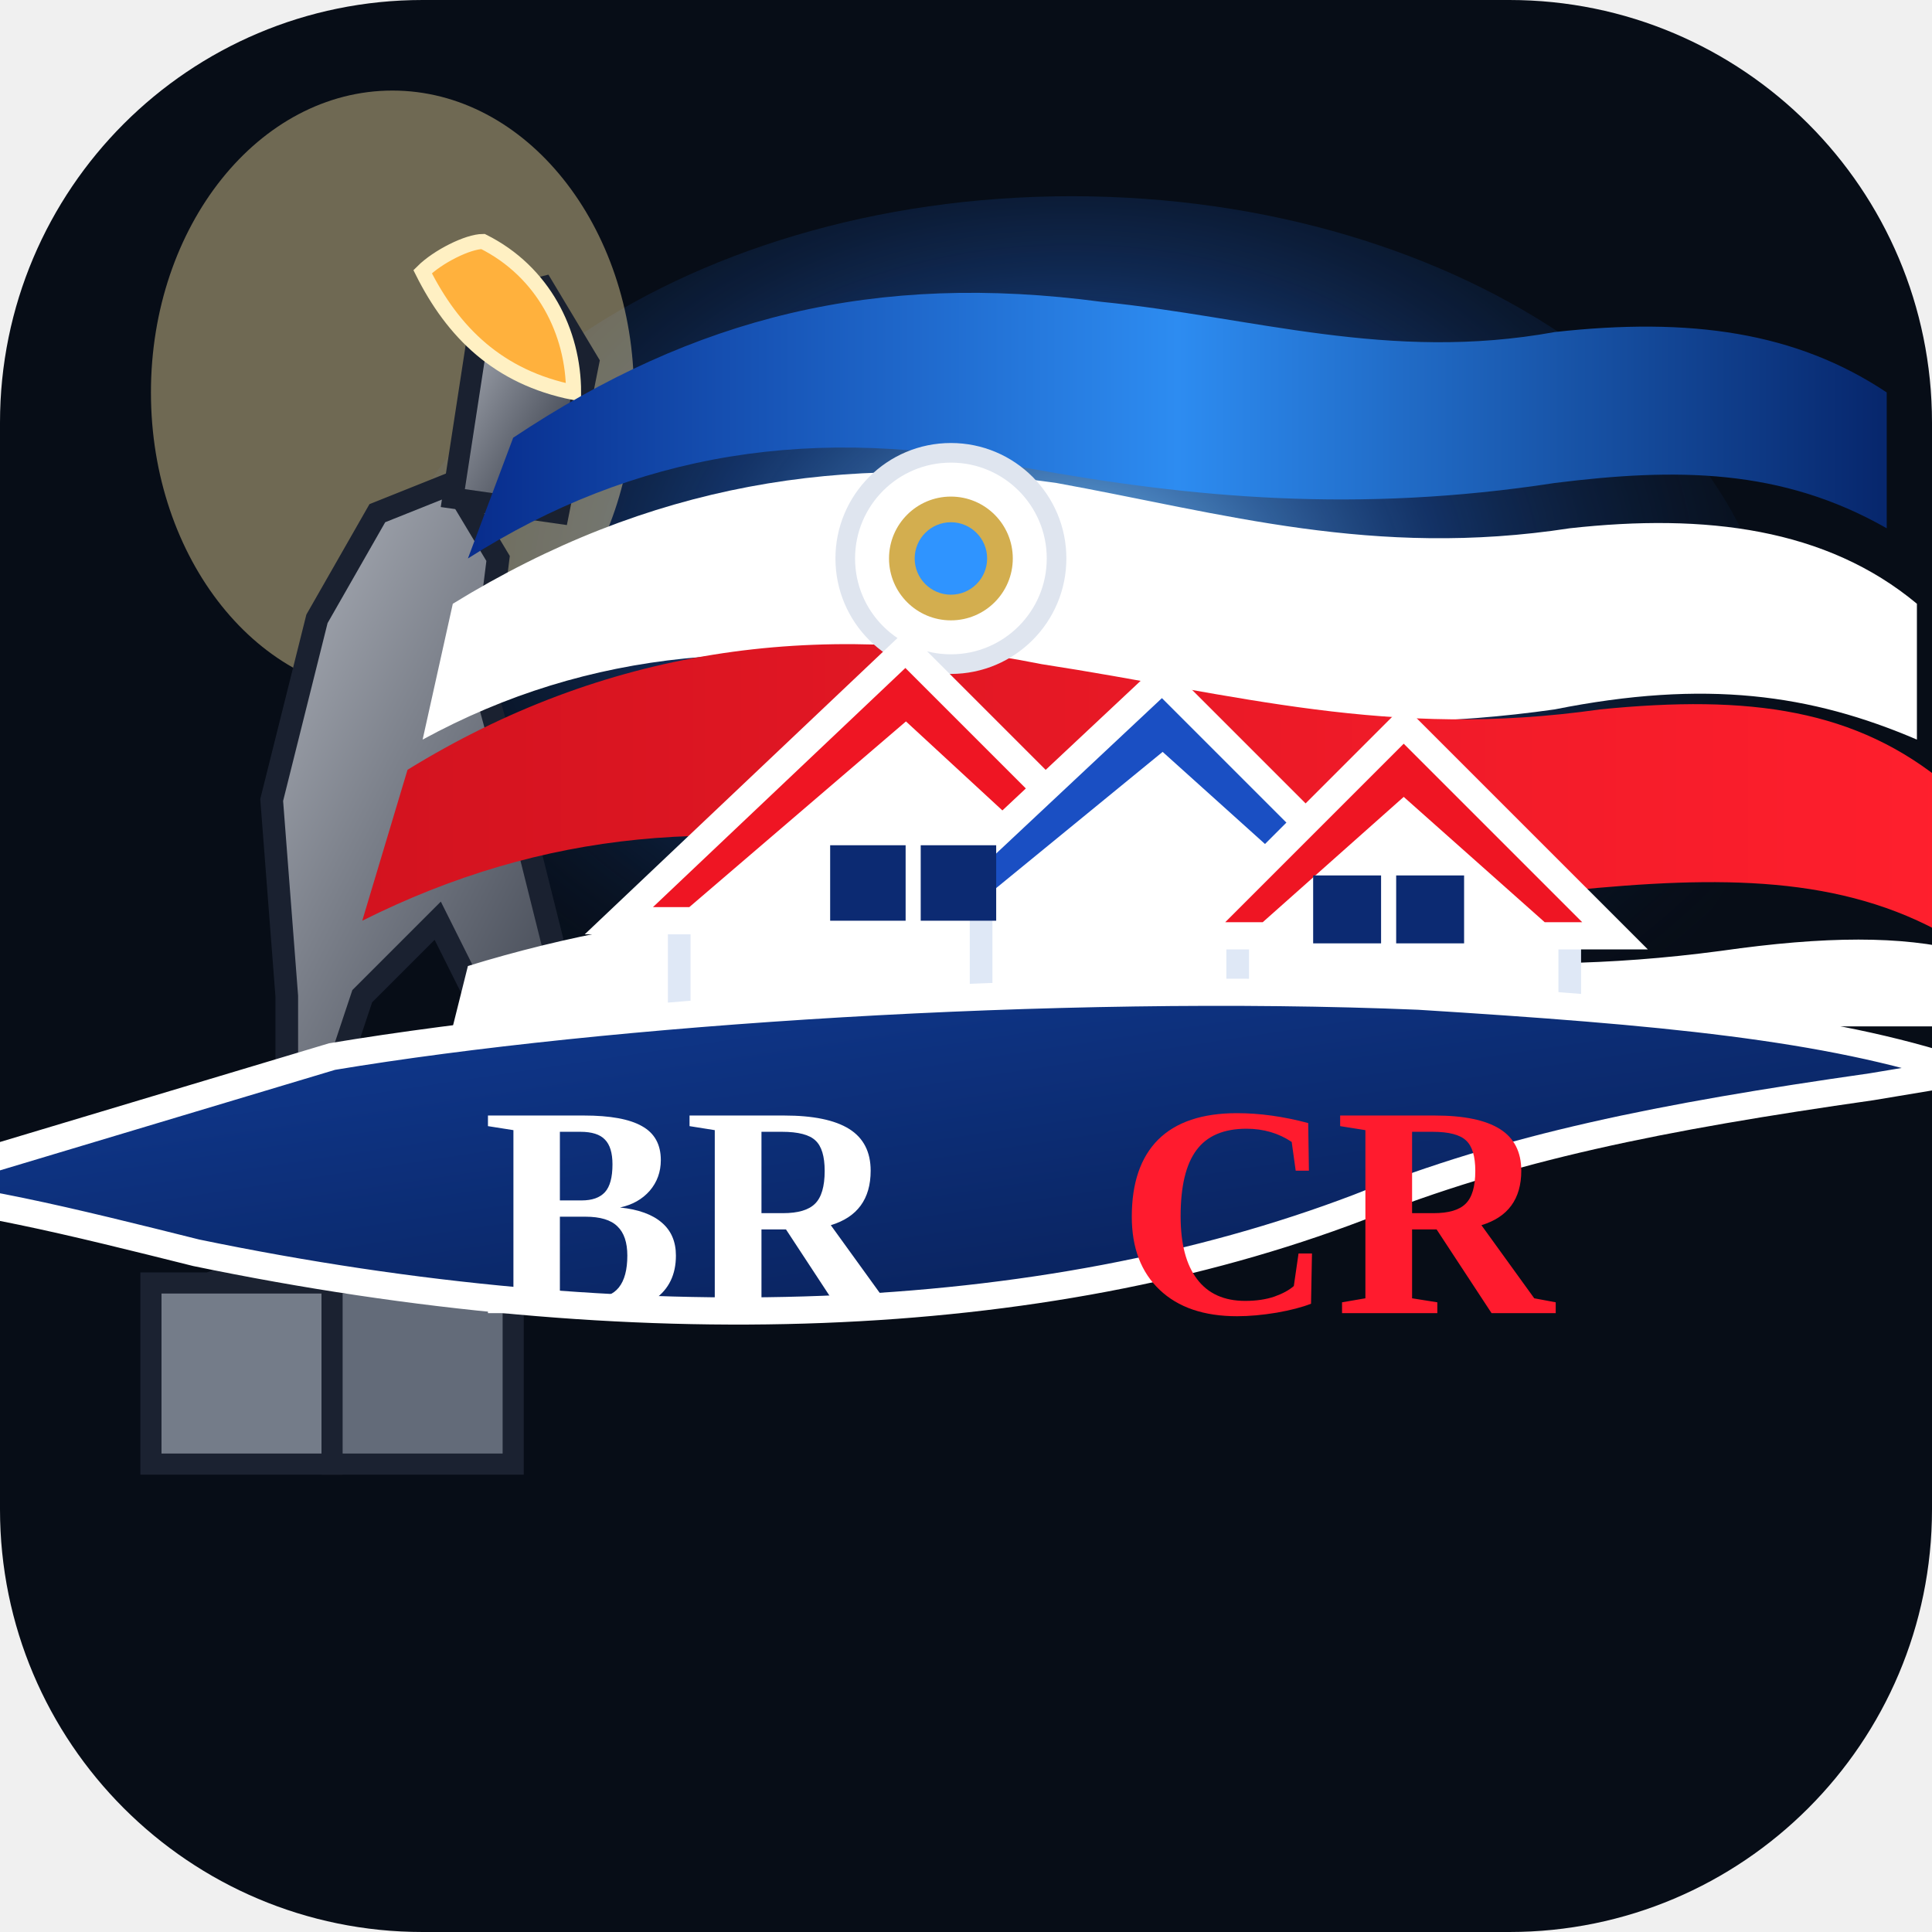
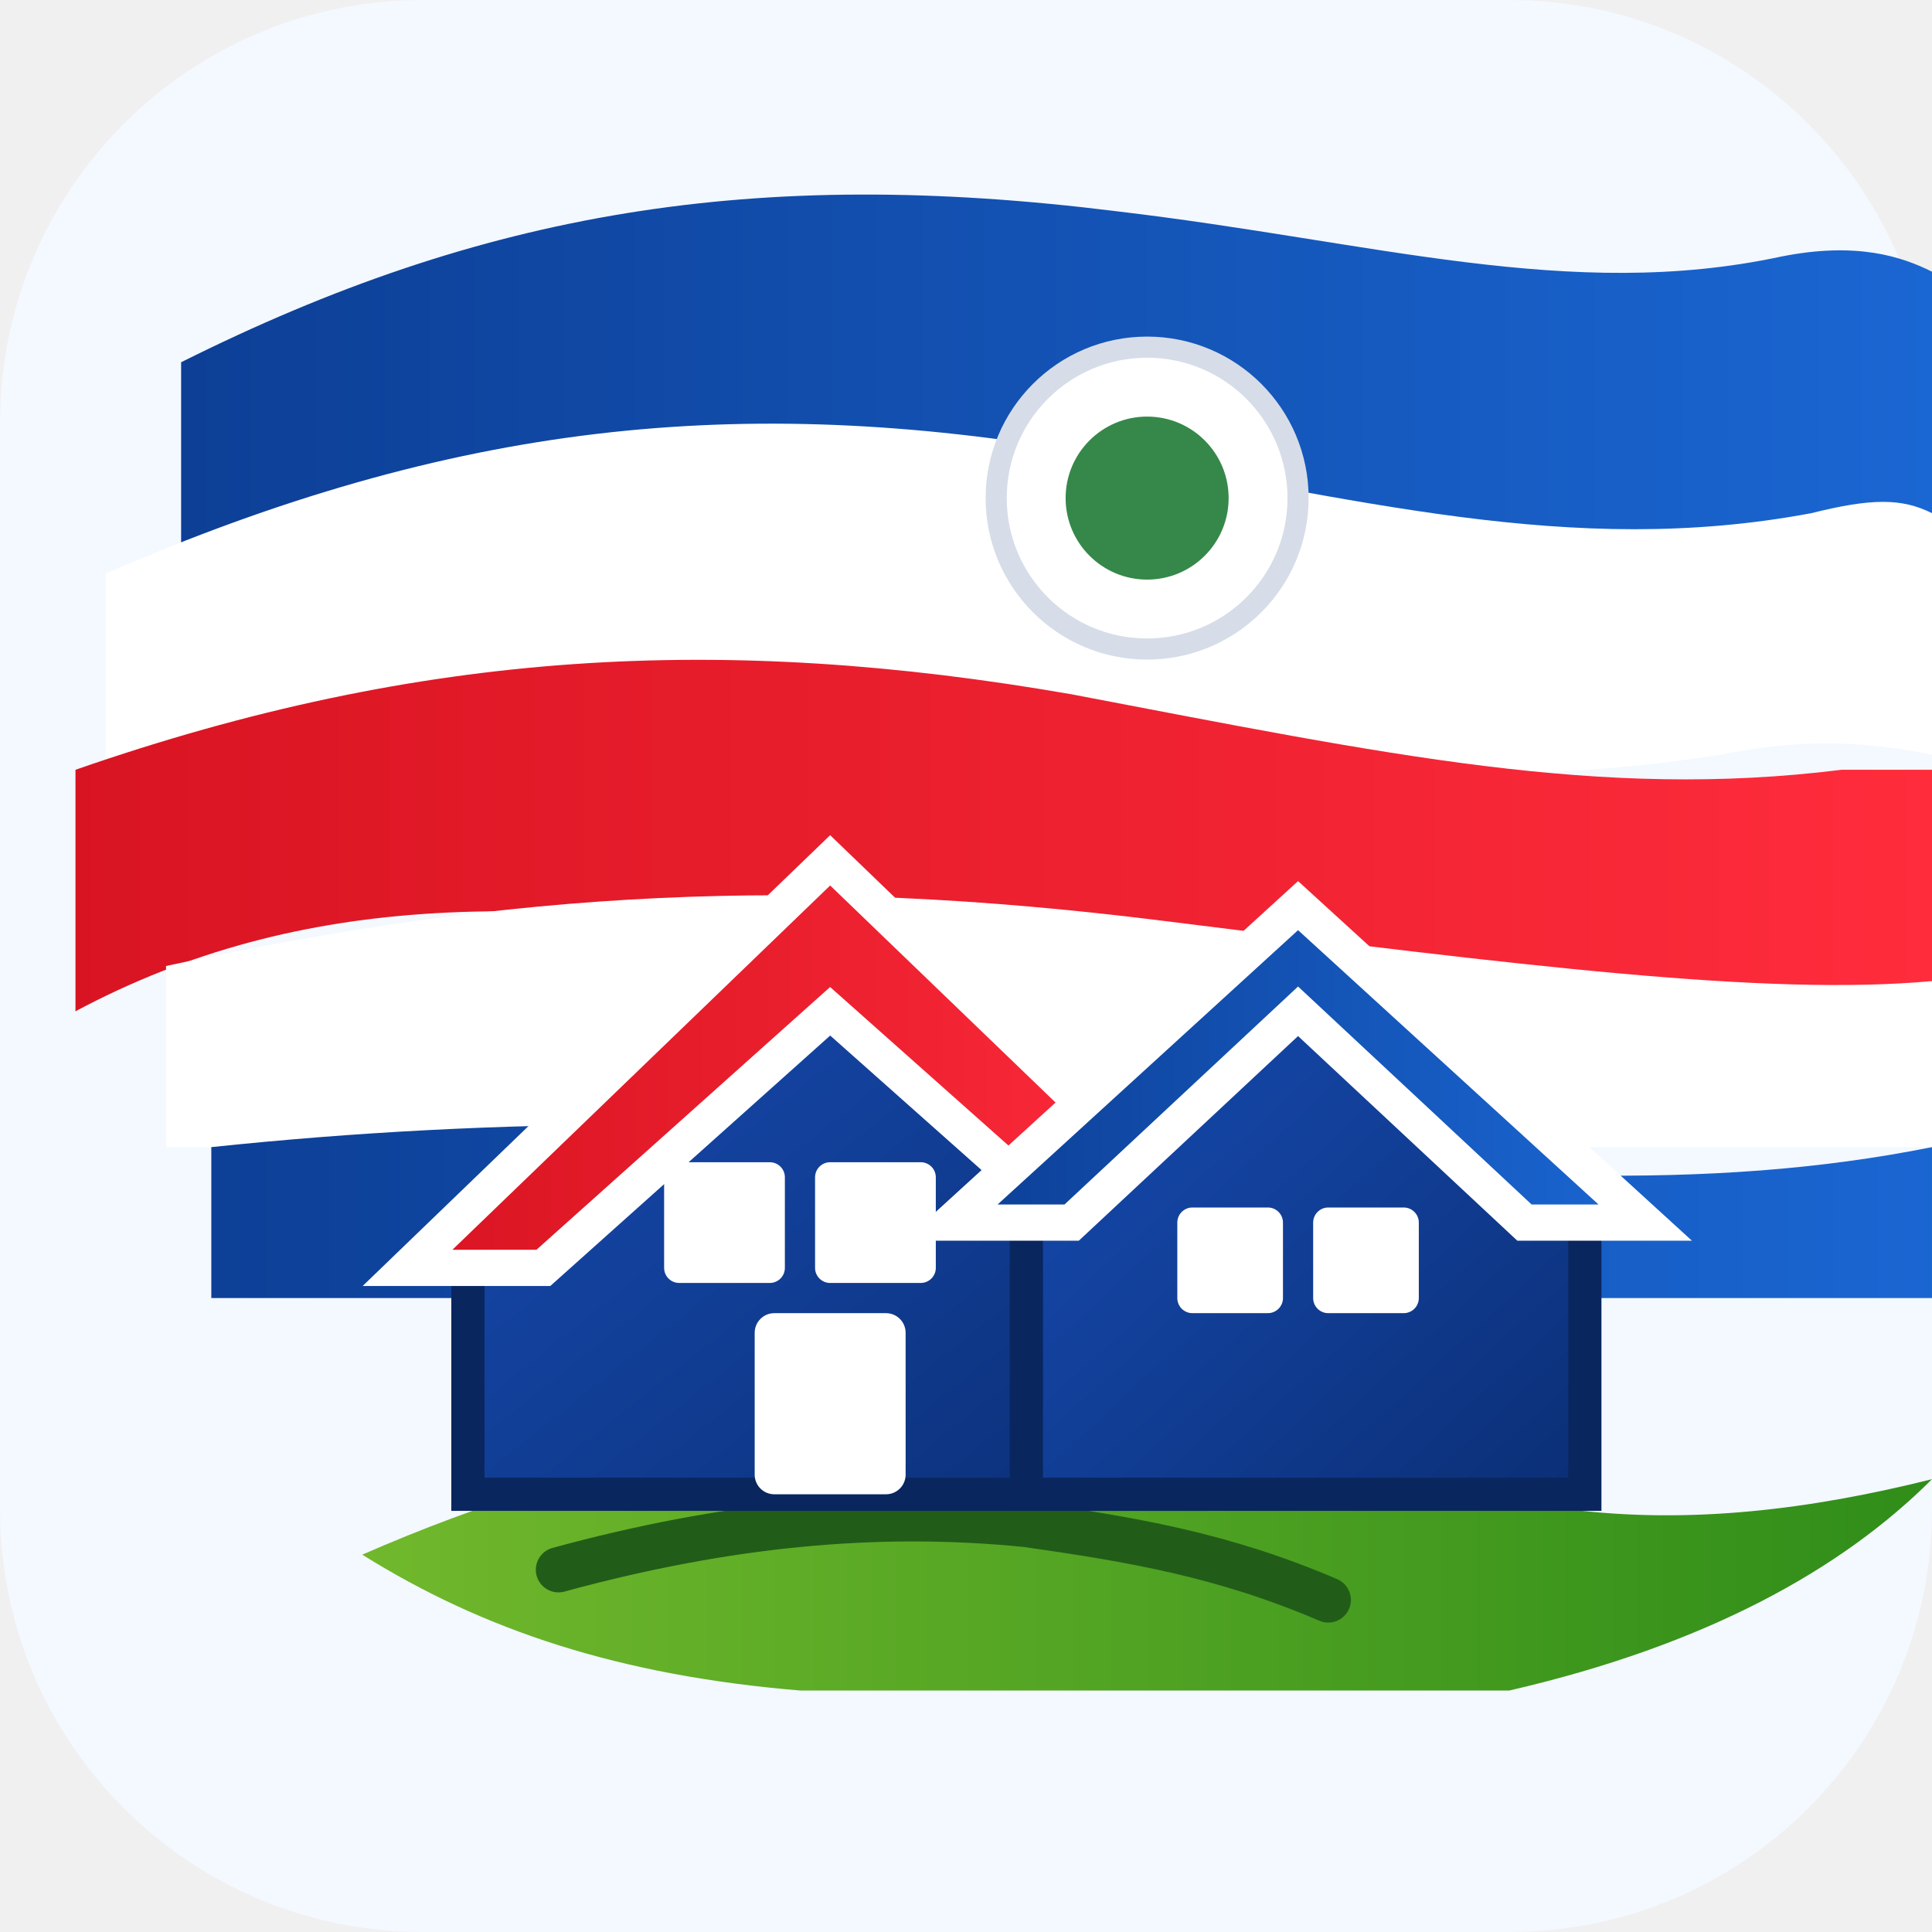
<svg xmlns="http://www.w3.org/2000/svg" viewBox="0 0 128 128" role="img" aria-label="BienesRaicesCR">
  <defs>
-     <radialGradient id="glow" cx="50%" cy="38%" r="58%">
-       <stop offset="0%" stop-color="#78c5ff" stop-opacity="0.95" />
-       <stop offset="45%" stop-color="#215fc5" stop-opacity="0.45" />
-       <stop offset="100%" stop-color="#071527" stop-opacity="0" />
-     </radialGradient>
-     <linearGradient id="shield" x1="0%" x2="100%" y1="0%" y2="100%">
-       <stop offset="0%" stop-color="#103d99" />
-       <stop offset="100%" stop-color="#081b4c" />
+     <linearGradient id="blue" x1="0%" x2="100%" y1="0%" y2="0%">
+       <stop offset="0%" stop-color="#0d3f96" />
+       <stop offset="100%" stop-color="#1a66d2" />
    </linearGradient>
-     <linearGradient id="flagBlue" x1="0%" x2="100%" y1="0%" y2="0%">
-       <stop offset="0%" stop-color="#082d8d" />
-       <stop offset="50%" stop-color="#2d8cf1" />
-       <stop offset="100%" stop-color="#07276d" />
+     <linearGradient id="red" x1="0%" x2="100%" y1="0%" y2="0%">
+       <stop offset="0%" stop-color="#d91422" />
+       <stop offset="100%" stop-color="#ff2c3c" />
    </linearGradient>
-     <linearGradient id="flagRed" x1="0%" x2="100%" y1="0%" y2="0%">
-       <stop offset="0%" stop-color="#d3131f" />
-       <stop offset="100%" stop-color="#ff1f2d" />
+     <linearGradient id="house" x1="0%" x2="100%" y1="0%" y2="100%">
+       <stop offset="0%" stop-color="#174cb4" />
+       <stop offset="100%" stop-color="#0b2f76" />
    </linearGradient>
-     <linearGradient id="statue" x1="0%" x2="100%" y1="0%" y2="100%">
-       <stop offset="0%" stop-color="#bcc0c8" />
-       <stop offset="100%" stop-color="#1f2532" />
+     <linearGradient id="ground" x1="0%" x2="100%" y1="0%" y2="0%">
+       <stop offset="0%" stop-color="#71b82c" />
+       <stop offset="100%" stop-color="#2f8d19" />
    </linearGradient>
  </defs>
-   <rect width="128" height="128" rx="28" fill="#070d17" />
-   <ellipse cx="71" cy="46" rx="47" ry="33" fill="url(#glow)" />
-   <ellipse cx="26" cy="26" rx="16" ry="20" fill="#ffe7a7" opacity="0.42" />
-   <g>
-     <path d="M14 85 19 83 19 66 18 53 21 41 25 34 30 32 33 37 32 45 35 56 38 68 41 81 37 84 34 71 29 61 24 66 20 78 20 85 14 85Z" fill="url(#statue)" stroke="#1a2130" stroke-width="1.5" />
-     <path d="M30 33 32 20l4-1 3 5-2 10Z" fill="url(#statue)" stroke="#1a2130" stroke-width="1.4" />
-     <path d="M32 16c4 2 6 6 6 10-5-1-8-4-10-8 1-1 3-2 4-2Z" fill="#ffb13d" stroke="#fff0c3" stroke-width="1" />
-     <rect x="10" y="85" width="12" height="12" fill="#747c89" stroke="#1b2231" stroke-width="1.4" />
-     <rect x="22" y="85" width="12" height="12" fill="#636b79" stroke="#1b2231" stroke-width="1.4" />
-   </g>
-   <g>
-     <path d="M34 29c12-8 24-11 39-9 10 1 19 4 30 2 9-1 16 0 22 4v9c-7-4-14-4-22-3-13 2-24 1-35-1-14-3-26-1-37 6Z" fill="url(#flagBlue)" />
-     <path d="M30 40c13-8 26-10 40-8 11 2 21 5 34 3 9-1 17 0 23 5v9c-7-3-14-4-24-2-14 2-26 0-38-2-14-3-26-2-37 4Z" fill="#ffffff" />
-     <path d="M27 51c13-8 27-10 42-7 13 2 23 5 37 3 10-1 17 0 23 5v10c-7-4-15-4-25-3-16 2-28 0-42-2-14-3-26-2-38 4Z" fill="url(#flagRed)" />
-     <path d="M31 64c13-4 27-5 43-3 14 2 25 4 40 2 7-1 12-1 16 0v5H30Z" fill="#ffffff" />
-     <circle cx="63" cy="37" r="7" fill="#ffffff" stroke="#dfe5ef" stroke-width="1.3" />
-     <circle cx="63" cy="37" r="4.1" fill="#d3ae4f" />
-     <circle cx="63" cy="37" r="2.4" fill="#2f94ff" />
-   </g>
-   <g>
-     <path d="M45 60 60 47l15 13v14H45Z" fill="#ffffff" stroke="#dfe8f6" stroke-width="1.5" />
-     <path d="M41 61 60 43l18 18h-5L60 49 46 61h-5Z" fill="#ef1523" stroke="#ffffff" stroke-width="1.8" />
-     <path d="M65 59 77 49l12 10v15H65Z" fill="#ffffff" stroke="#dfe8f6" stroke-width="1.5" />
-     <path d="M61 60 77 45l15 15h-5L77 51 66 60h-5Z" fill="#1a4fc3" stroke="#ffffff" stroke-width="1.8" />
-     <path d="M82 61 93 52l11 9v13H82Z" fill="#ffffff" stroke="#dfe8f6" stroke-width="1.5" />
-     <path d="M79 62 93 48l14 14h-5L93 54 84 62h-5Z" fill="#ef1523" stroke="#ffffff" stroke-width="1.8" />
-     <rect x="55" y="56" width="5" height="5" fill="#0c2a72" />
-     <rect x="61" y="56" width="5" height="5" fill="#0c2a72" />
-     <rect x="87" y="58" width="4.5" height="4.5" fill="#0c2a72" />
-     <rect x="92.5" y="58" width="4.5" height="4.5" fill="#0c2a72" />
-   </g>
-   <path d="M22 70c18-3 48-5 72-4 16 1 27 2 36 5l-6 1c-14 2-24 4-34 8-21 8-48 9-77 3-8-2-16-4-21-4l30-9Z" fill="url(#shield)" stroke="#ffffff" stroke-width="1.8" />
-   <text x="32" y="87" fill="#ffffff" font-family="Georgia, 'Times New Roman', serif" font-size="20" font-weight="700">BR</text>
-   <text x="74" y="87" fill="#ff1b2e" font-family="Georgia, 'Times New Roman', serif" font-size="20" font-weight="700">CR</text>
+   <rect width="128" height="128" rx="28" fill="#f4f8ff" />
+   <path d="M12 24c20-10 38-13 62-10 17 2 30 6 44 3 5-1 8 0 10 1v24c-5-1-9-1-15 0-16 3-32 0-47-3-23-4-39-3-54 7V24Z" fill="url(#blue)" />
+   <path d="M7 38c23-10 42-12 65-8 18 3 32 7 48 4 4-1 6-1 8 0v16c-5-1-9-1-14 0-19 3-34 0-52-3-22-4-37-4-55 5V38Z" fill="#ffffff" />
+   <path d="M5 51c23-8 43-9 66-5 21 4 35 7 51 5 3 0 4 0 6 0v15c-5 0-9 0-14 1-19 2-34-1-56-4-22-4-38-4-53 4V51Z" fill="url(#red)" />
+   <path d="M11 64c23-5 42-6 66-3 24 3 40 5 51 4v11H11V64Z" fill="#ffffff" />
+   <path d="M14 76c19-2 38-2 61 0 23 2 38 3 53 0v10H14V76Z" fill="url(#blue)" />
+   <path d="M24 103c16-7 30-9 44-8 13 1 24 4 36 5 8 1 16 0 24-2-6 6-15 11-28 14H53c-12-1-21-4-29-9Z" fill="url(#ground)" />
+   <path d="M37 104c11-3 21-4 31-3 7 1 13 2 20 5" fill="none" stroke="#215d18" stroke-width="3" stroke-linecap="round" />
+   <ellipse cx="76" cy="33" rx="10" ry="10" fill="#ffffff" stroke="#d6dde8" stroke-width="1.4" />
+   <circle cx="76" cy="33" r="5.4" fill="#1f7b35" opacity="0.9" />
+   <path d="M31 82 55 61l24 21v17H31V82Z" fill="url(#house)" stroke="#09265f" stroke-width="2.2" />
+   <path d="M27 84 55 57l27 26h-9L55 67 36 84H27Z" fill="url(#red)" stroke="#ffffff" stroke-width="2.4" />
+   <path d="M68 80 86 65l19 16v18H68V80Z" fill="url(#house)" stroke="#09265f" stroke-width="2.2" />
+   <path d="M63 81 86 60l23 21h-8L86 67 71 81h-8Z" fill="url(#blue)" stroke="#ffffff" stroke-width="2.4" />
+   <rect x="44" y="77" width="8" height="8" rx="1" fill="#ffffff" />
+   <rect x="54" y="77" width="8" height="8" rx="1" fill="#ffffff" />
+   <rect x="50" y="87" width="10" height="12" rx="1.3" fill="#ffffff" />
+   <rect x="78" y="80" width="7" height="7" rx="1" fill="#ffffff" />
+   <rect x="87" y="80" width="7" height="7" rx="1" fill="#ffffff" />
</svg>
